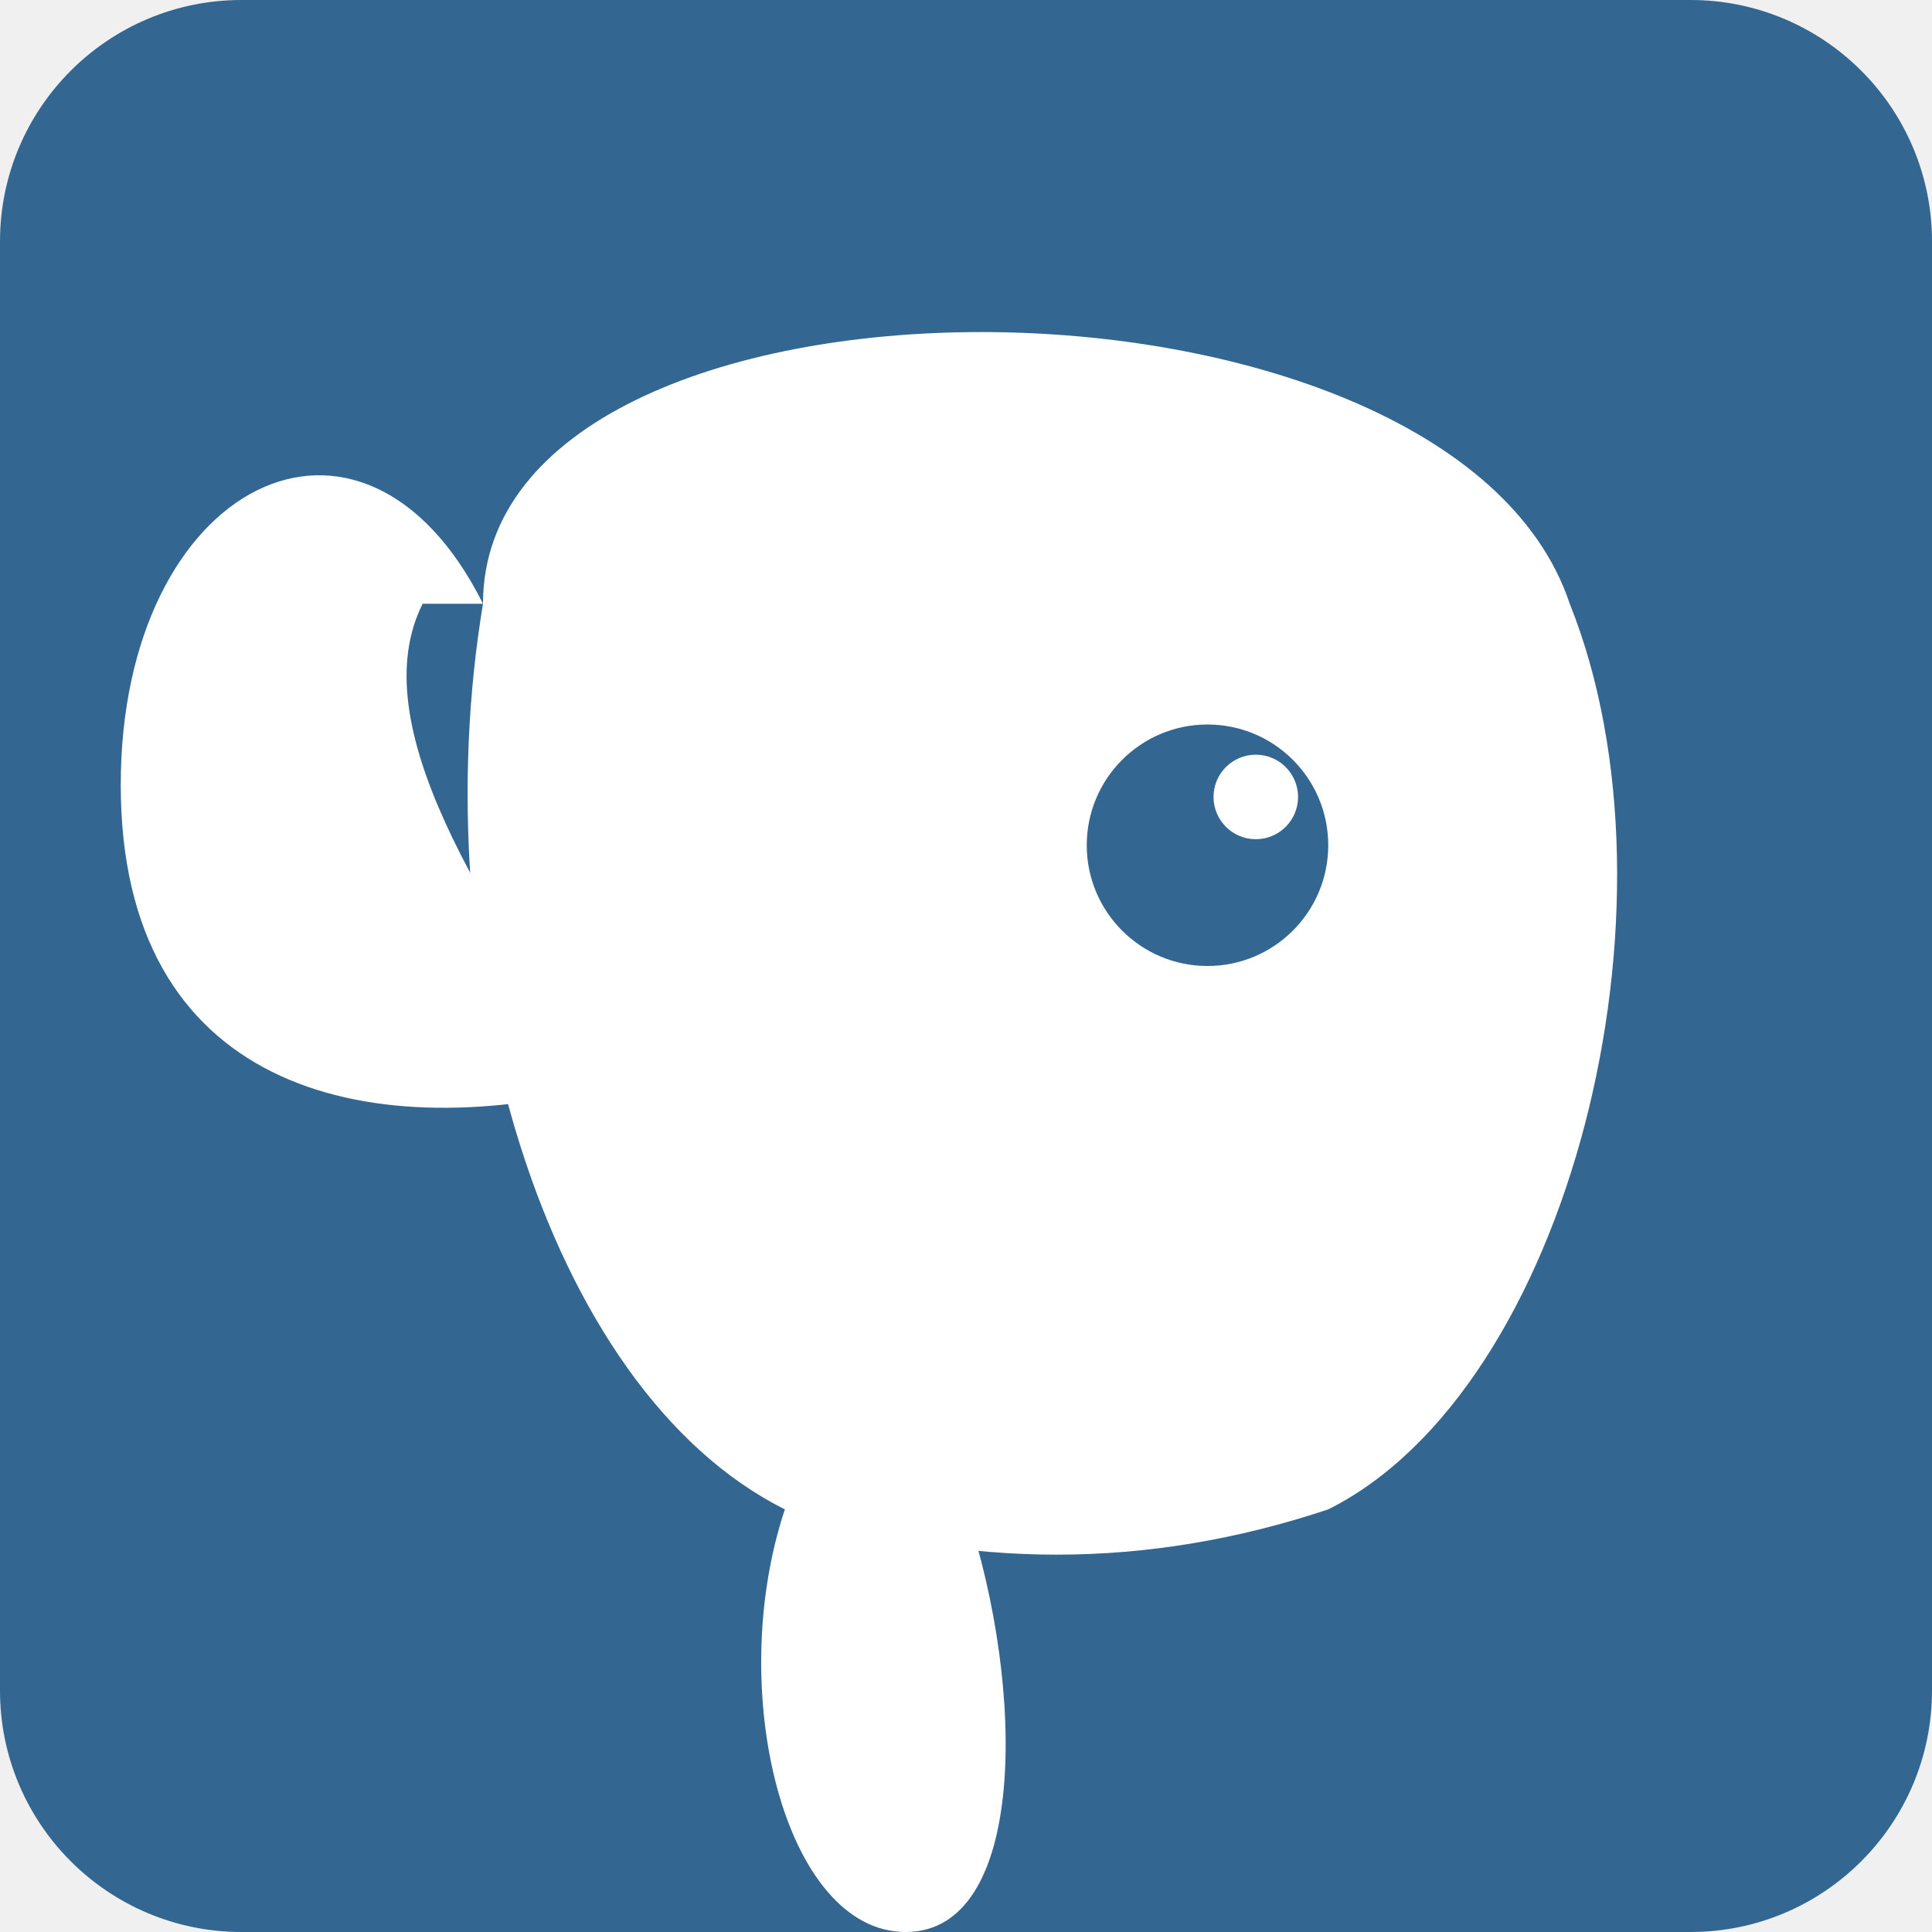
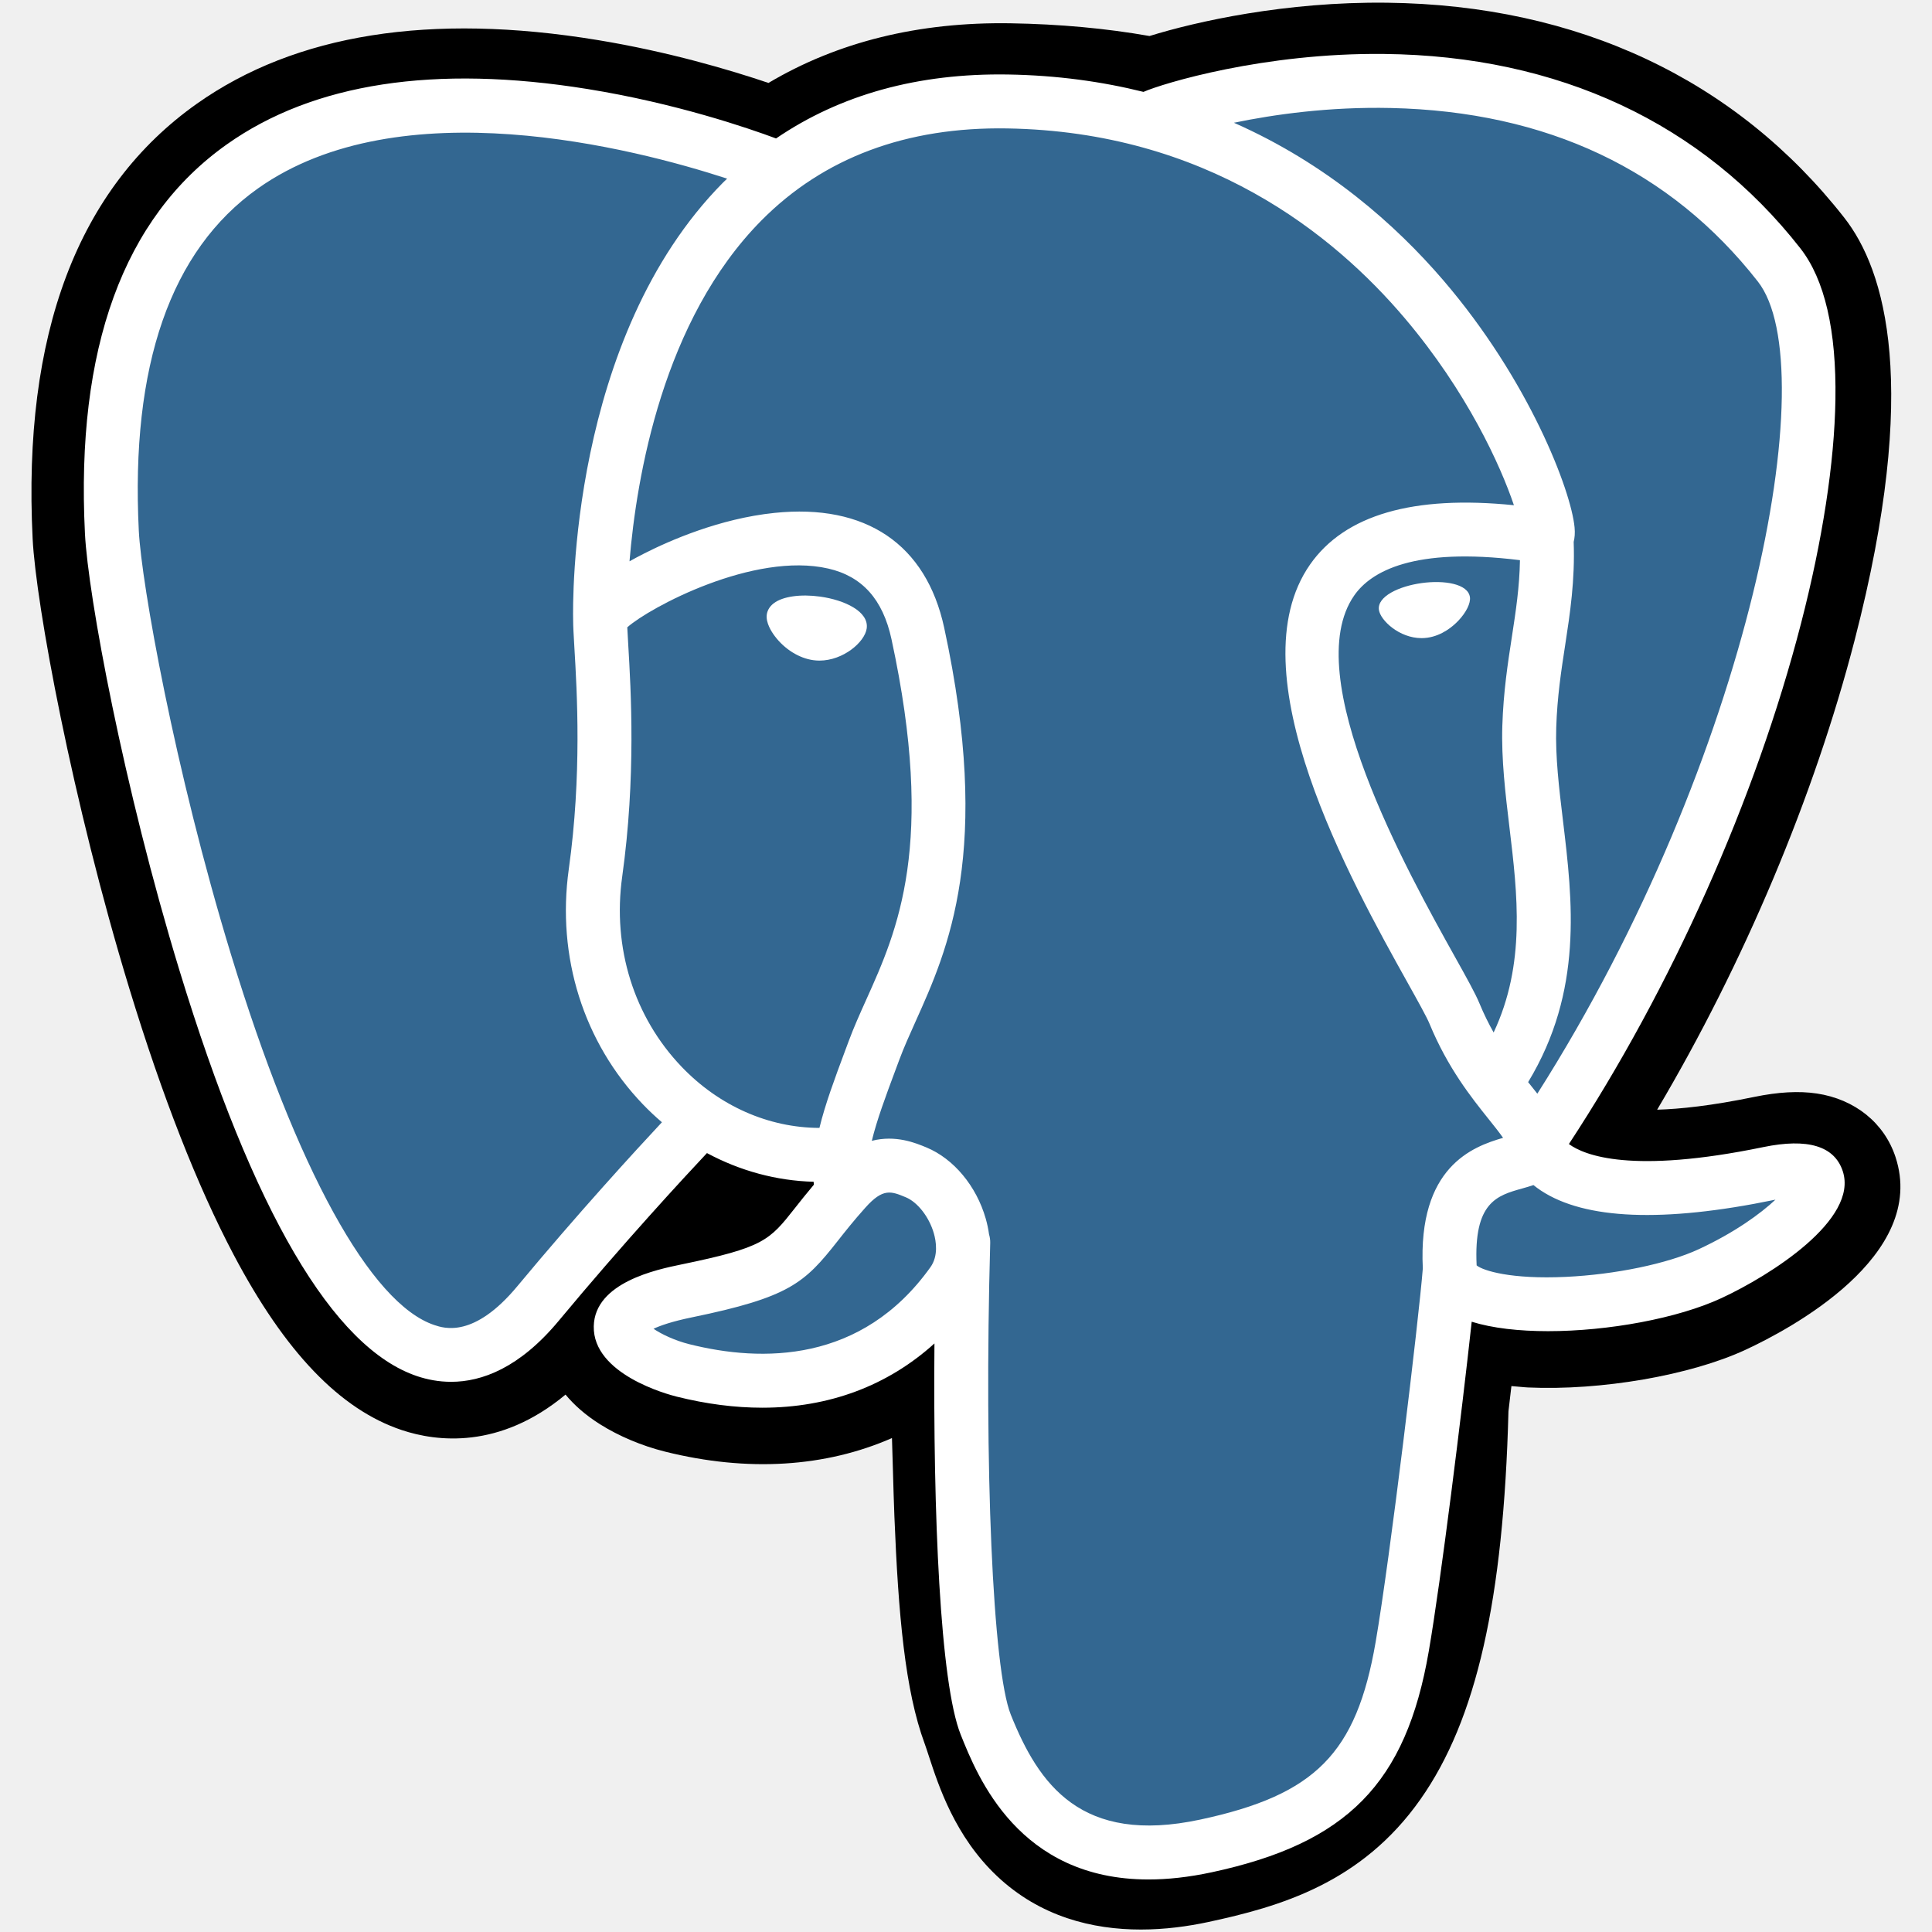
- <svg xmlns="http://www.w3.org/2000/svg" viewBox="0 0 16 16">
-   <rect width="16" height="16" rx="2" fill="#336791" />
-   <path d="M4 5C4 2 12 2 13 5C14 7.5 13 11.5 11 12.5C9.5 13 8 13 6.5 12.5C4.5 11.5 3.5 8 4 5Z" fill="white" />
-   <path d="M4 5C3 3 1 4 1 6.5C1 9 3 9.5 5 9C4 7.5 3 6 3.5 5Z" fill="white" />
-   <path d="M6.5 12.5C6 14 6.5 16 7.5 16C8.5 16 8.5 14 8 12.5Z" fill="white" />
-   <circle cx="10" cy="7" r="1" fill="#336791" />
-   <circle cx="10.4" cy="6.6" r="0.35" fill="white" />
+ <svg xmlns="http://www.w3.org/2000/svg" width="16" height="16" viewBox="-4 0 264 264" version="1.1" preserveAspectRatio="xMidYMid" fill="#000000">
+   <g id="SVGRepo_bgCarrier" stroke-width="0" />
+   <g id="SVGRepo_tracerCarrier" stroke-linecap="round" stroke-linejoin="round" />
+   <g id="SVGRepo_iconCarrier">
+     <g>
+       <path d="M255.008,158.086 C253.473,153.437 249.452,150.199 244.252,149.422 C241.8,149.056 238.992,149.212 235.669,149.897 C229.877,151.092 225.58,151.547 222.444,151.635 C234.281,131.65 243.906,108.86 249.447,87.407 C258.406,52.718 253.619,36.915 248.024,29.767 C233.217,10.848 211.614,0.683 185.552,0.372 C171.649,0.202 159.444,2.947 153.077,4.921 C147.149,3.875 140.775,3.291 134.086,3.183 C121.55,2.983 110.473,5.716 101.008,11.333 C95.767,9.561 87.358,7.063 77.646,5.469 C54.804,1.719 36.394,4.641 22.928,14.154 C6.622,25.672 -0.937,45.684 0.461,73.634 C0.905,82.508 5.869,109.508 13.685,135.114 C18.177,149.832 22.967,162.054 27.922,171.444 C34.949,184.759 42.468,192.6 50.909,195.416 C55.64,196.992 64.236,198.096 73.277,190.567 C74.423,191.954 75.952,193.333 77.981,194.614 C80.558,196.239 83.709,197.567 86.856,198.354 C98.197,201.189 108.82,200.48 117.883,196.506 C117.939,198.118 117.982,199.658 118.018,200.988 C118.079,203.145 118.138,205.26 118.217,207.238 C118.754,220.612 119.664,231.011 122.36,238.287 C122.508,238.688 122.707,239.297 122.917,239.944 C124.262,244.062 126.511,250.956 132.233,256.355 C138.158,261.948 145.325,263.663 151.889,263.663 C155.181,263.663 158.322,263.231 161.077,262.641 C170.897,260.536 182.05,257.33 190.118,245.842 C197.746,234.982 201.454,218.625 202.125,192.851 C202.212,192.123 202.292,191.427 202.369,190.764 C202.422,190.316 202.475,189.859 202.529,189.402 L204.326,189.56 L204.789,189.591 C214.791,190.047 227.021,187.926 234.532,184.437 C240.467,181.683 259.486,171.642 255.008,158.086" fill="#000000" />
+       <path d="M237.906,160.722 C208.166,166.857 206.121,156.788 206.121,156.788 C237.522,110.195 250.648,51.052 239.32,36.577 C208.417,-2.908 154.922,15.766 154.029,16.25 L153.742,16.302 C147.866,15.082 141.291,14.356 133.9,14.235 C120.444,14.014 110.236,17.763 102.49,23.637 C102.49,23.637 7.06,-15.677 11.499,73.081 C12.443,91.963 38.563,215.954 69.717,178.503 C81.104,164.808 92.106,153.229 92.106,153.229 C97.571,156.859 104.113,158.711 110.971,158.046 L111.504,157.594 C111.338,159.294 111.414,160.957 111.717,162.926 C103.691,171.893 106.05,173.467 90.006,176.77 C73.771,180.116 83.308,186.072 89.535,187.629 C97.084,189.517 114.548,192.191 126.348,175.672 L125.878,177.557 C129.022,180.076 131.23,193.94 130.86,206.509 C130.49,219.077 130.243,227.706 132.721,234.446 C135.199,241.186 137.668,256.351 158.76,251.832 C176.383,248.055 185.516,238.268 186.787,221.943 C187.688,210.336 189.729,212.052 189.857,201.675 L191.494,196.763 C193.381,181.03 191.794,175.954 202.651,178.315 L205.29,178.547 C213.282,178.91 223.741,177.261 229.88,174.408 C243.098,168.274 250.938,158.031 237.904,160.722 L237.906,160.722" fill="#336791" />
+       <path d="M108.076,81.525 C105.397,81.152 102.969,81.497 101.741,82.427 C101.05,82.95 100.837,83.556 100.779,83.973 C100.625,85.078 101.4,86.3 101.875,86.93 C103.221,88.714 105.187,89.94 107.133,90.21 C107.415,90.249 107.696,90.268 107.975,90.268 C111.22,90.268 114.171,87.741 114.431,85.876 C114.756,83.54 111.365,81.983 108.076,81.525" fill="#FFFFFF" />
+       <path d="M196.86,81.599 L196.86,81.599 C196.604,79.768 193.346,79.246 190.254,79.676 C187.166,80.106 184.172,81.5 184.422,83.335 C184.623,84.762 187.199,87.198 190.249,87.198 C190.507,87.198 190.767,87.181 191.029,87.144 C193.065,86.862 194.559,85.569 195.268,84.824 C196.35,83.688 196.975,82.422 196.86,81.599" fill="#FFFFFF" />
+       <path d="M247.802,160.025 C246.668,156.596 243.018,155.493 236.954,156.745 C218.949,160.461 212.501,157.887 210.384,156.328 C224.379,135.007 235.892,109.236 242.103,85.191 C245.045,73.801 246.67,63.223 246.803,54.602 C246.95,45.138 245.338,38.184 242.014,33.936 C228.612,16.811 208.942,7.625 185.132,7.373 C168.763,7.189 154.933,11.378 152.252,12.556 C146.606,11.152 140.451,10.29 133.75,10.18 C121.462,9.981 110.84,12.923 102.046,18.919 C98.226,17.498 88.354,14.109 76.281,12.164 C55.409,8.803 38.823,11.35 26.987,19.735 C12.864,29.741 6.344,47.627 7.607,72.894 C8.032,81.396 12.876,107.548 20.52,132.593 C30.582,165.557 41.519,184.218 53.028,188.057 C54.375,188.506 55.929,188.82 57.641,188.82 C61.839,188.82 66.986,186.928 72.341,180.49 C81.236,169.789 89.541,160.822 92.602,157.564 C97.126,159.992 102.096,161.348 107.179,161.484 C107.188,161.617 107.202,161.75 107.214,161.882 C106.194,163.092 105.357,164.152 104.644,165.057 C101.122,169.528 100.389,170.459 89.052,172.793 C85.827,173.459 77.261,175.224 77.136,181.228 C77,187.788 87.261,190.543 88.43,190.835 C92.504,191.855 96.429,192.358 100.172,192.358 C109.275,192.357 117.286,189.366 123.688,183.577 C123.491,206.963 124.466,230.007 127.274,237.028 C129.573,242.776 135.192,256.823 152.938,256.822 C155.542,256.822 158.408,256.519 161.561,255.843 C180.082,251.872 188.125,243.687 191.236,225.64 C192.901,215.995 195.758,192.964 197.102,180.61 C199.938,181.495 203.589,181.9 207.536,181.899 C215.768,181.899 225.267,180.15 231.224,177.385 C237.916,174.277 249.992,166.651 247.802,160.025 L247.802,160.025 Z M203.696,76.545 C203.635,80.192 203.133,83.503 202.601,86.959 C202.028,90.676 201.436,94.519 201.287,99.184 C201.14,103.724 201.707,108.445 202.255,113.009 C203.363,122.228 204.5,131.721 200.099,141.087 C199.415,139.872 198.754,138.546 198.149,137.078 C197.602,135.752 196.414,133.622 194.77,130.674 C188.37,119.198 173.385,92.324 181.056,81.358 C183.341,78.094 189.14,74.738 203.696,76.545 L203.696,76.545 Z M186.052,14.758 C207.386,15.229 224.261,23.21 236.21,38.478 C245.374,50.189 235.283,103.476 206.07,149.447 C205.781,149.08 205.488,148.71 205.184,148.33 C205.063,148.178 204.939,148.024 204.814,147.868 C212.363,135.401 210.887,123.066 209.573,112.13 C209.033,107.642 208.524,103.403 208.653,99.421 C208.787,95.2 209.345,91.581 209.885,88.081 C210.548,83.768 211.223,79.305 211.037,74.044 C211.176,73.492 211.232,72.84 211.159,72.066 C210.684,67.021 204.924,51.922 193.184,38.255 C186.762,30.781 177.397,22.416 164.61,16.774 C170.11,15.634 177.631,14.571 186.052,14.758 L186.052,14.758 Z M66.674,175.778 C60.774,182.872 56.7,181.512 55.36,181.066 C46.629,178.154 36.5,159.702 27.569,130.442 C19.841,105.124 15.325,79.665 14.967,72.526 C13.839,49.948 19.312,34.213 31.235,25.757 C50.639,11.997 82.541,20.233 95.36,24.41 C95.176,24.592 94.984,24.762 94.802,24.947 C73.766,46.191 74.265,82.488 74.317,84.706 C74.315,85.562 74.387,86.774 74.485,88.441 C74.847,94.546 75.521,105.908 73.721,118.775 C72.049,130.732 75.735,142.435 83.832,150.884 C84.67,151.758 85.545,152.58 86.449,153.352 C82.845,157.212 75.012,165.748 66.674,175.778 L66.674,175.778 Z M89.153,145.785 C82.627,138.975 79.663,129.503 81.02,119.796 C82.92,106.203 82.219,94.365 81.842,88.005 C81.789,87.115 81.743,86.335 81.715,85.72 C84.788,82.995 99.029,75.365 109.184,77.692 C113.819,78.753 116.643,81.909 117.817,87.337 C123.893,115.44 118.621,127.153 114.385,136.566 C113.512,138.505 112.687,140.338 111.983,142.234 L111.437,143.7 C110.055,147.406 108.769,150.852 107.972,154.124 C101.034,154.103 94.285,151.14 89.153,145.785 L89.153,145.785 Z M90.218,183.685 C88.192,183.179 86.37,182.3 85.301,181.571 C86.194,181.15 87.783,180.579 90.539,180.012 C103.876,177.266 105.936,175.328 110.434,169.617 C111.465,168.308 112.634,166.823 114.253,165.015 C114.253,165.014 114.254,165.014 114.255,165.013 C116.666,162.313 117.769,162.771 119.769,163.601 C121.39,164.272 122.969,166.303 123.609,168.539 C123.912,169.595 124.252,171.6 123.139,173.159 C113.743,186.315 100.051,186.146 90.218,183.685 L90.218,183.685 Z M160.017,248.637 C143.701,252.133 137.924,243.808 134.117,234.291 C131.66,228.147 130.452,200.44 131.309,169.844 C131.32,169.437 131.262,169.043 131.15,168.674 C131.052,167.96 130.902,167.238 130.694,166.512 C129.42,162.06 126.315,158.336 122.59,156.792 C121.11,156.179 118.394,155.054 115.13,155.889 C115.826,153.021 117.033,149.782 118.342,146.275 L118.891,144.8 C119.509,143.137 120.285,141.414 121.105,139.59 C125.538,129.742 131.609,116.253 125.02,85.78 C122.552,74.366 114.31,68.792 101.816,70.087 C94.325,70.862 87.473,73.884 84.055,75.617 C83.32,75.989 82.648,76.349 82.02,76.699 C82.974,65.199 86.578,43.707 100.061,30.11 C108.549,21.549 119.854,17.321 133.628,17.549 C160.769,17.993 178.172,31.921 187.994,43.528 C196.458,53.529 201.041,63.604 202.87,69.037 C189.115,67.639 179.76,70.354 175.018,77.134 C164.701,91.882 180.662,120.506 188.333,134.263 C189.74,136.784 190.954,138.963 191.336,139.889 C193.834,145.943 197.068,149.985 199.429,152.935 C200.153,153.839 200.855,154.716 201.389,155.482 C197.223,156.683 189.74,159.458 190.422,173.329 C189.872,180.289 185.961,212.875 183.974,224.388 C181.351,239.598 175.754,245.263 160.017,248.637 L160.017,248.637 Z M228.121,170.701 C223.861,172.678 216.732,174.162 209.96,174.48 C202.479,174.83 198.672,173.642 197.776,172.911 C197.355,164.267 200.573,163.364 203.978,162.408 C204.513,162.257 205.035,162.111 205.539,161.935 C205.852,162.19 206.195,162.443 206.571,162.691 C212.583,166.659 223.306,167.087 238.445,163.962 C238.5,163.951 238.556,163.94 238.611,163.929 C236.569,165.838 233.075,168.4 228.121,170.701 L228.121,170.701 Z" fill="#FFFFFF" />
+     </g>
+   </g>
</svg>
